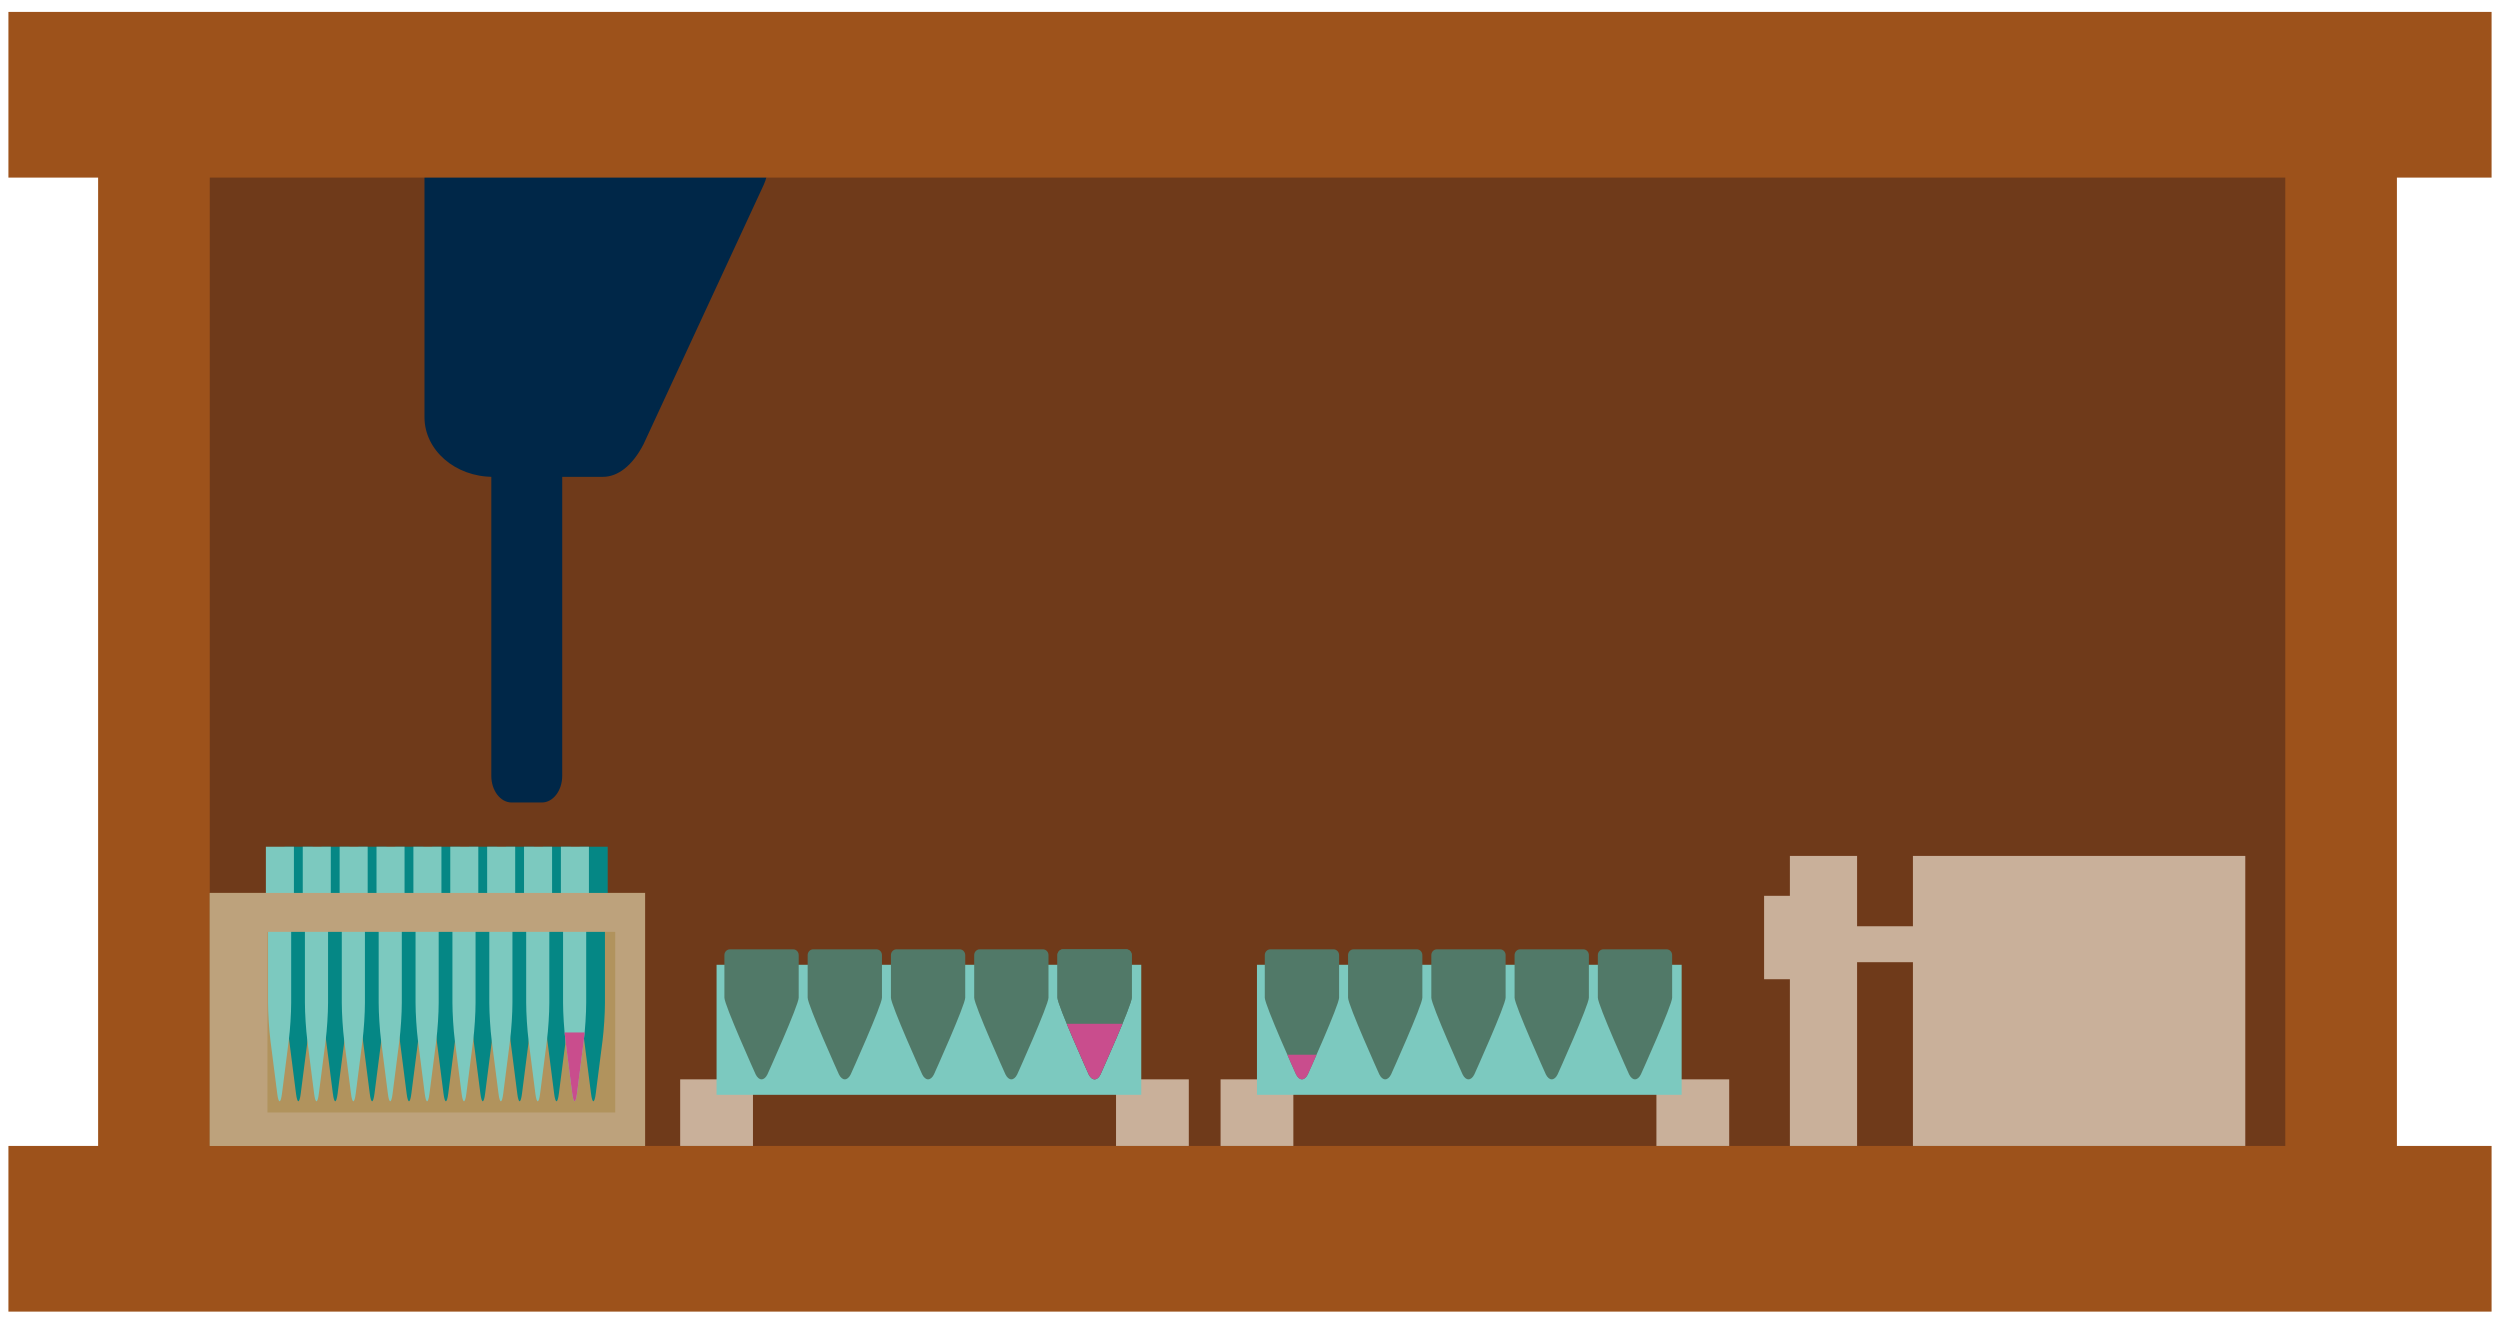
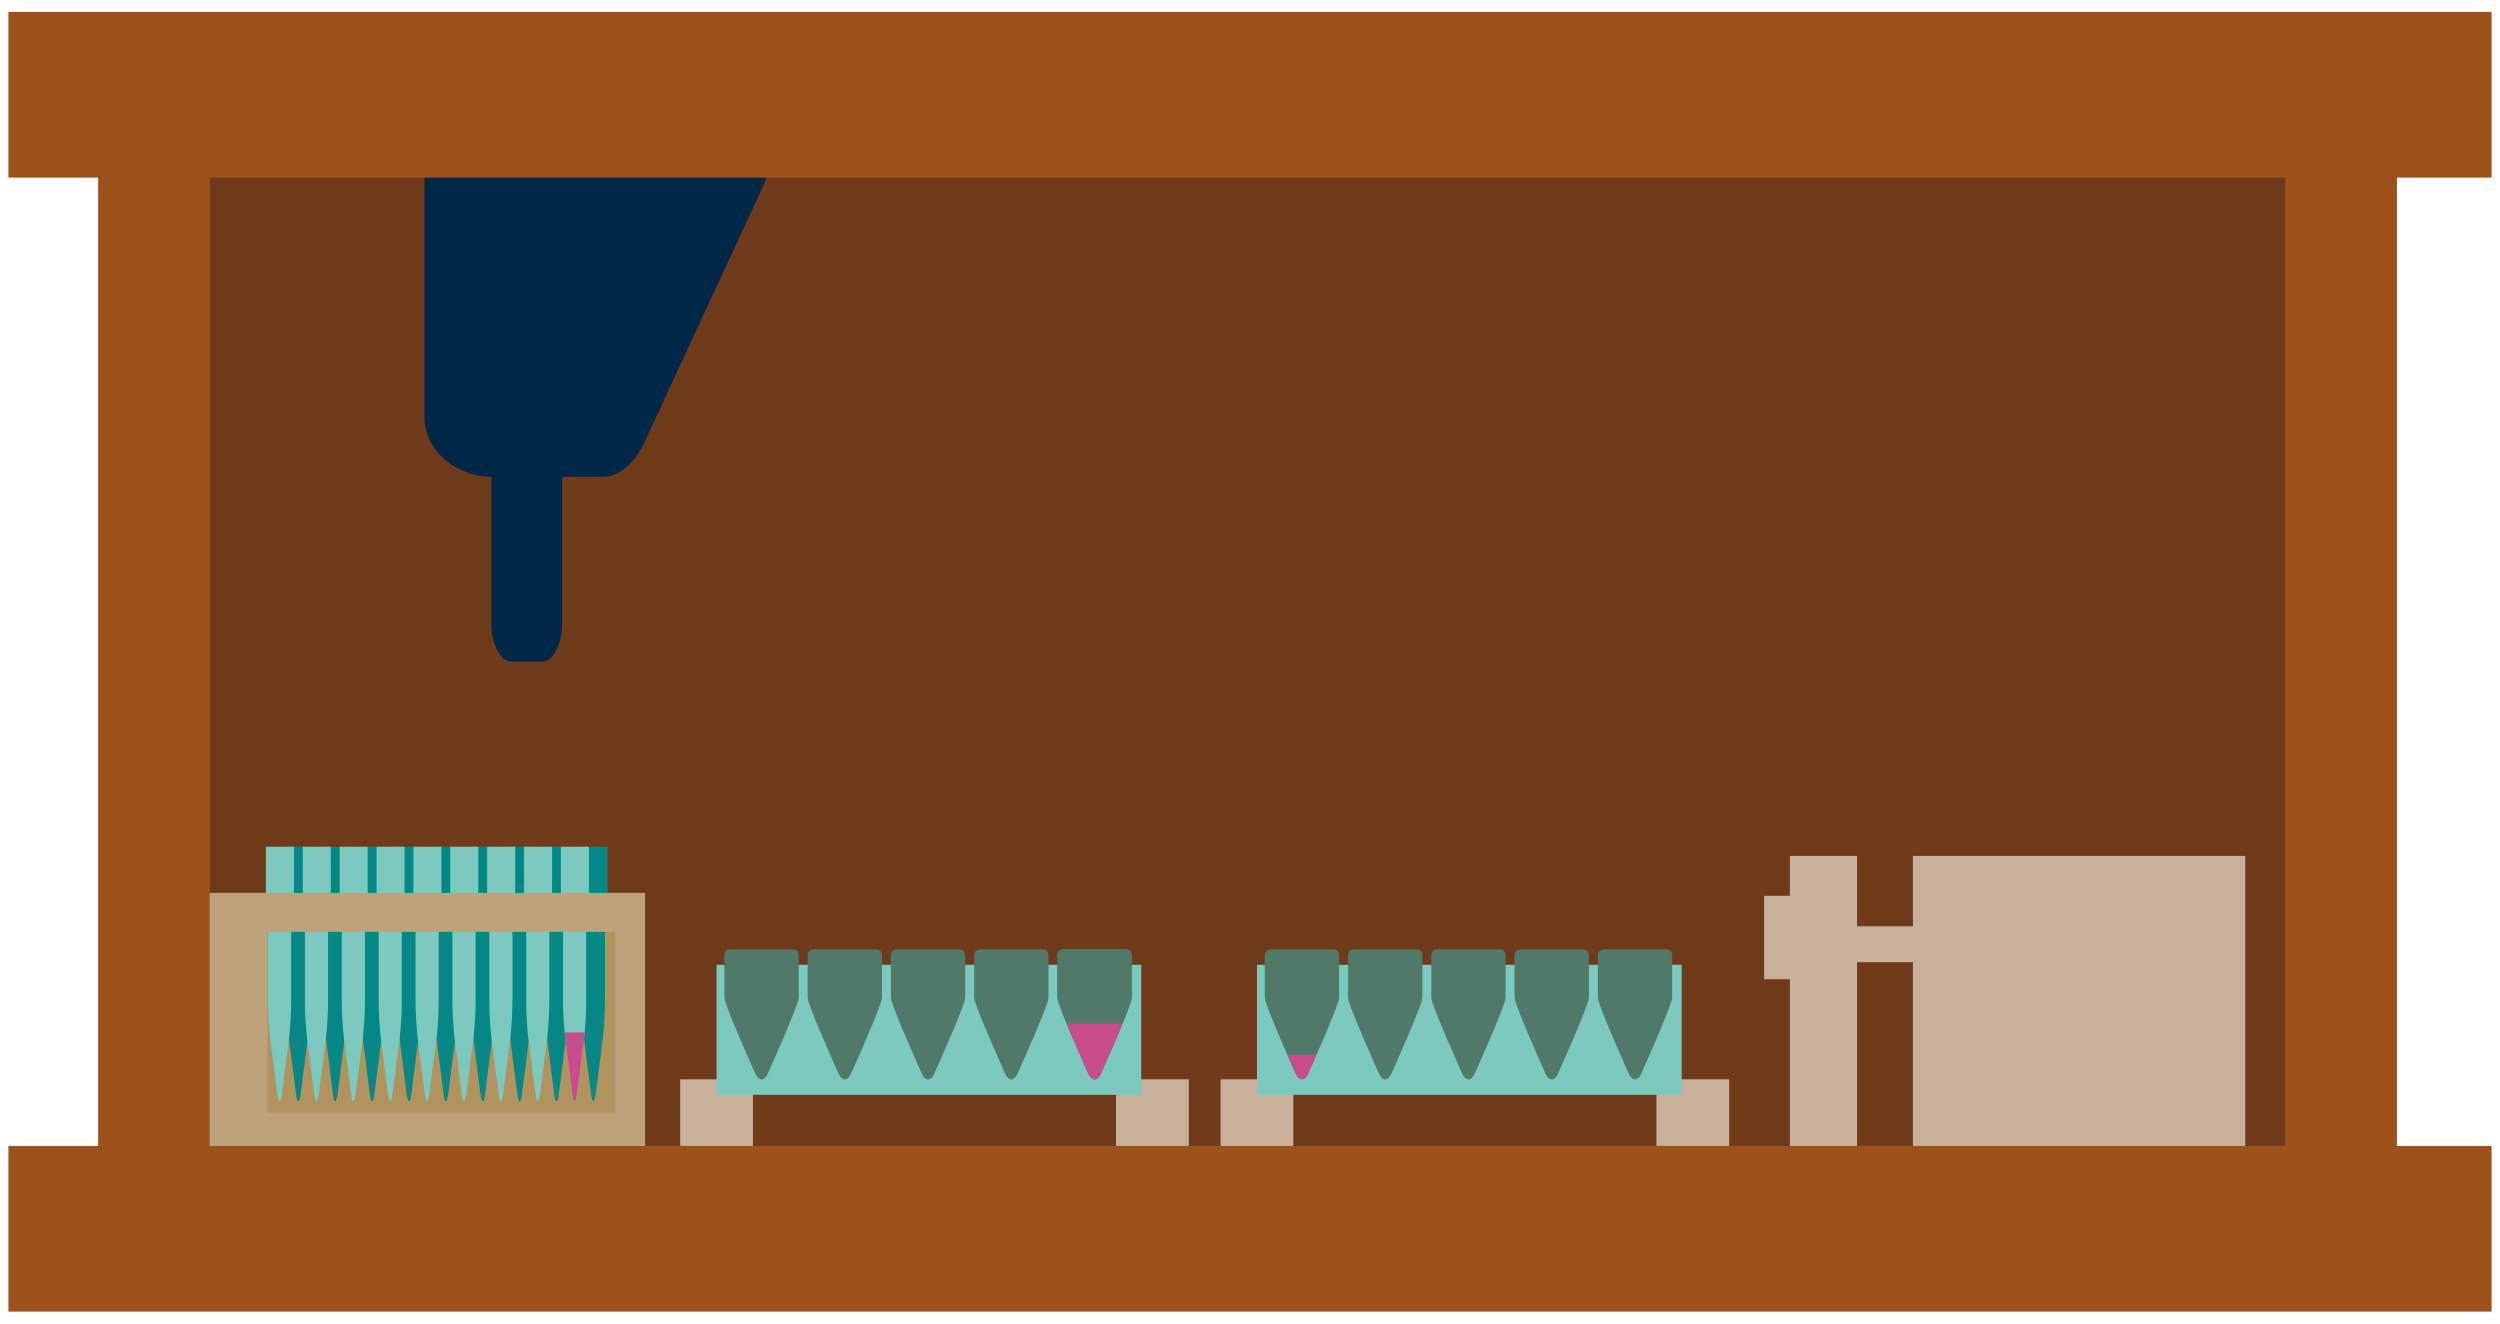
<svg xmlns="http://www.w3.org/2000/svg" xmlns:ns1="http://vectornator.io" xmlns:xlink="http://www.w3.org/1999/xlink" height="100%" stroke-miterlimit="10" style="fill-rule:nonzero;clip-rule:evenodd;stroke-linecap:round;stroke-linejoin:round;" version="1.1" viewBox="0 0 3400 1800" width="100%" xml:space="preserve">
  <defs>
    <path d="M762.826 1151.52L762.826 1215.42L765.758 1215.42L765.758 1363.81C765.758 1378.02 767.202 1400.81 768.981 1414.72L778.263 1487.29C780.042 1501.19 782.929 1501.19 784.709 1487.29L793.998 1414.72C795.777 1400.81 797.221 1378.02 797.221 1363.81L797.221 1215.42L800.957 1215.42L800.957 1151.52L797.221 1151.52L765.758 1151.52L762.826 1151.52Z" id="Fill" />
    <path d="M1438.14 1356.45L1438.14 1356.84C1438.14 1366.91 1480.67 1461.21 1480.67 1461.21C1485.08 1470.15 1492.24 1470.15 1496.66 1461.21C1496.66 1461.21 1539.19 1366.91 1539.19 1356.84L1539.19 1356.45L1539.19 1298.98C1539.19 1294.62 1535.83 1291.08 1531.67 1291.08L1445.65 1291.08C1441.5 1291.08 1438.14 1294.62 1438.14 1298.98L1438.14 1356.45Z" id="Fill_2" />
    <path d="M1720.11 1356.45L1720.11 1356.84C1720.11 1366.91 1762.64 1461.21 1762.64 1461.21C1767.06 1470.15 1774.22 1470.15 1778.63 1461.21C1778.63 1461.21 1821.17 1366.91 1821.17 1356.84L1821.17 1356.45L1821.17 1298.98C1821.17 1294.62 1817.8 1291.08 1813.65 1291.08L1727.63 1291.08C1723.48 1291.08 1720.11 1294.62 1720.11 1298.98L1720.11 1356.45Z" id="Fill_3" />
  </defs>
  <g id="Layer-1" ns1:layerName="Layer 1">
    <g opacity="1">
      <path d="M218.392 100.426L3162.78 100.426L3162.78 1616.02L218.392 1616.02L218.392 100.426Z" fill="#6f3a1a" fill-rule="nonzero" opacity="1" stroke="none" id="background" />
      <path d="M11.452 1558.47L3388.55 1558.47L3388.55 1783.8L11.452 1783.8L11.452 1558.47Z" fill="#9d521b" fill-rule="nonzero" opacity="1" stroke="none" id="bottom" />
      <g id="motorizedarm" opacity="1">
-         <path d="M695.843 575.418L736.953 575.418C752.228 575.418 764.61 591.623 764.61 611.614L764.61 1055.19C764.61 1075.19 752.228 1091.39 736.953 1091.39L695.843 1091.39C680.569 1091.39 668.187 1075.19 668.187 1055.19L668.187 611.614C668.187 591.623 680.569 575.418 695.843 575.418Z" fill="#002748" fill-rule="nonzero" opacity="1" stroke="none" id="pipetteholder" />
+         <path d="M695.843 140.849L736.953 140.849C752.228 140.849 764.61 164.693 764.61 194.105L764.61 846.744C764.61 876.157 752.228 900 736.953 900L695.843 900C680.569 900 668.187 876.157 668.187 846.744L668.187 194.105C668.187 164.693 680.569 140.849 695.843 140.849Z" fill="#002748" fill-rule="nonzero" opacity="1" stroke="none" id="pipetteholder" />
        <path d="M670.551 128.866C619.046 128.866 577.3 165.176 577.3 209.961L577.3 240.045L577.3 567.421C577.3 612.206 619.045 648.503 670.551 648.503L820.026 648.503C839.989 648.503 859.96 633.727 875.191 604.161L1038.53 251.643C1052.79 220.87 1040.37 178.404 1010.8 156.791L1009.98 156.196C989.329 141.102 950.453 128.866 923.152 128.866L670.551 128.866Z" fill="#002748" fill-rule="nonzero" opacity="1" stroke="none" id="motorarm" />
      </g>
      <path d="M11.452 16.201L3388.55 16.201L3388.55 241.531L11.452 241.531L11.452 16.201Z" fill="#9d521b" fill-rule="nonzero" opacity="1" stroke="none" id="top" />
      <path d="M285.265 52.043L285.265 1639.75L133.44 1639.75L133.44 52.043L285.265 52.043Z" fill="#9d521b" fill-rule="nonzero" opacity="1" stroke="none" id="leftwall" />
      <path d="M3259.8 52.043L3259.8 1639.75L3107.98 1639.75L3107.98 52.043L3259.8 52.043Z" fill="#9d521b" fill-rule="nonzero" opacity="1" stroke="none" id="rightwall" />
    </g>
    <g opacity="1" id="tipholder">
      <path d="M285.272 1214.39L877.29 1214.39L877.29 1558.47L285.272 1558.47L285.272 1214.39Z" fill="#b1935d" fill-rule="nonzero" opacity="1" stroke="none" id="tipholder-background" />
      <g opacity="1" id="tipholder-tips-back">
        <path d="M387.127 1151.52L387.127 1215.42L390.059 1215.42L390.059 1363.81C390.059 1378.02 391.503 1400.81 393.282 1414.72L402.564 1487.29C404.343 1501.19 407.23 1501.19 409.01 1487.29L418.299 1414.72C420.078 1400.81 421.522 1378.02 421.522 1363.81L421.522 1215.42L425.258 1215.42L425.258 1151.52L421.522 1151.52L390.059 1151.52L387.127 1151.52Z" fill="#058785" fill-rule="nonzero" opacity="1" stroke="none" id="tip1" />
        <path d="M437.28 1151.52L437.28 1215.42L440.212 1215.42L440.212 1363.81C440.212 1378.02 441.656 1400.81 443.435 1414.72L452.716 1487.29C454.495 1501.19 457.383 1501.19 459.163 1487.29L468.451 1414.72C470.231 1400.81 471.675 1378.02 471.675 1363.81L471.675 1215.42L475.411 1215.42L475.411 1151.52L471.675 1151.52L440.212 1151.52L437.28 1151.52Z" fill="#058785" fill-rule="nonzero" opacity="1" stroke="none" id="tip2" />
        <path d="M487.432 1151.52L487.432 1215.42L490.364 1215.42L490.364 1363.81C490.364 1378.02 491.809 1400.81 493.588 1414.72L502.869 1487.29C504.648 1501.19 507.536 1501.19 509.316 1487.29L518.604 1414.72C520.384 1400.81 521.827 1378.02 521.827 1363.81L521.827 1215.42L525.564 1215.42L525.564 1151.52L521.827 1151.52L490.364 1151.52L487.432 1151.52Z" fill="#058785" fill-rule="nonzero" opacity="1" stroke="none" id="tip3" />
        <path d="M537.585 1151.52L537.585 1215.42L540.517 1215.42L540.517 1363.81C540.517 1378.02 541.962 1400.81 543.741 1414.72L553.022 1487.29C554.801 1501.19 557.689 1501.19 559.469 1487.29L568.757 1414.72C570.537 1400.81 571.98 1378.02 571.98 1363.81L571.98 1215.42L575.716 1215.42L575.716 1151.52L571.98 1151.52L540.517 1151.52L537.585 1151.52Z" fill="#058785" fill-rule="nonzero" opacity="1" stroke="none" id="tip4" />
        <path d="M587.738 1151.52L587.738 1215.42L590.67 1215.42L590.67 1363.81C590.67 1378.02 592.114 1400.81 593.893 1414.72L603.175 1487.29C604.954 1501.19 607.842 1501.19 609.621 1487.29L618.91 1414.72C620.69 1400.81 622.133 1378.02 622.133 1363.81L622.133 1215.42L625.869 1215.42L625.869 1151.52L622.133 1151.52L590.67 1151.52L587.738 1151.52Z" fill="#058785" fill-rule="nonzero" opacity="1" stroke="none" id="tip5" />
        <path d="M637.891 1151.52L637.891 1215.42L640.823 1215.42L640.823 1363.81C640.823 1378.02 642.267 1400.81 644.046 1414.72L653.328 1487.29C655.107 1501.19 657.994 1501.19 659.774 1487.29L669.063 1414.72C670.842 1400.81 672.286 1378.02 672.286 1363.81L672.286 1215.42L676.022 1215.42L676.022 1151.52L672.286 1151.52L640.823 1151.52L637.891 1151.52Z" fill="#058785" fill-rule="nonzero" opacity="1" stroke="none" id="tip6" />
        <path d="M688.044 1151.52L688.044 1215.42L690.976 1215.42L690.976 1363.81C690.976 1378.02 692.42 1400.81 694.199 1414.72L703.48 1487.29C705.259 1501.19 708.147 1501.19 709.927 1487.29L719.215 1414.72C720.995 1400.81 722.439 1378.02 722.439 1363.81L722.439 1215.42L726.175 1215.42L726.175 1151.52L722.439 1151.52L690.976 1151.52L688.044 1151.52Z" fill="#058785" fill-rule="nonzero" opacity="1" stroke="none" id="tip7" />
        <path d="M738.196 1151.52L738.196 1215.42L741.129 1215.42L741.129 1363.81C741.129 1378.02 742.573 1400.81 744.352 1414.72L753.633 1487.29C755.412 1501.19 758.3 1501.19 760.08 1487.29L769.368 1414.72C771.148 1400.81 772.591 1378.02 772.591 1363.81L772.591 1215.42L776.328 1215.42L776.328 1151.52L772.591 1151.52L741.129 1151.52L738.196 1151.52Z" fill="#058785" fill-rule="nonzero" opacity="1" stroke="none" id="tip8" />
        <path d="M788.349 1151.52L788.349 1215.42L791.281 1215.42L791.281 1363.81C791.281 1378.02 792.726 1400.81 794.505 1414.72L803.786 1487.29C805.565 1501.19 808.453 1501.19 810.233 1487.29L819.521 1414.72C821.301 1400.81 822.744 1378.02 822.744 1363.81L822.744 1215.42L826.48 1215.42L826.48 1151.52L822.744 1151.52L791.281 1151.52L788.349 1151.52Z" fill="#058785" fill-rule="nonzero" opacity="1" stroke="none" id="tip9" />
      </g>
      <g opacity="1" id="tipholder-tips-front">
        <path d="M361.603 1151.52L361.603 1215.42L364.535 1215.42L364.535 1363.81C364.535 1378.02 365.98 1400.81 367.759 1414.72L377.04 1487.29C378.819 1501.19 381.707 1501.19 383.487 1487.29L392.775 1414.72C394.555 1400.81 395.998 1378.02 395.998 1363.81L395.998 1215.42L399.735 1215.42L399.735 1151.52L395.998 1151.52L364.535 1151.52L361.603 1151.52Z" fill="#7cc9bf" fill-rule="nonzero" opacity="1" stroke="none" id="tip10" />
        <path d="M411.756 1151.52L411.756 1215.42L414.688 1215.42L414.688 1363.81C414.688 1378.02 416.132 1400.81 417.911 1414.72L427.193 1487.29C428.972 1501.19 431.86 1501.19 433.639 1487.29L442.928 1414.72C444.708 1400.81 446.151 1378.02 446.151 1363.81L446.151 1215.42L449.887 1215.42L449.887 1151.52L446.151 1151.52L414.688 1151.52L411.756 1151.52Z" fill="#7cc9bf" fill-rule="nonzero" opacity="1" stroke="none" id="tip11" />
        <path d="M461.909 1151.52L461.909 1215.42L464.841 1215.42L464.841 1363.81C464.841 1378.02 466.285 1400.81 468.064 1414.72L477.346 1487.29C479.125 1501.19 482.012 1501.19 483.792 1487.29L493.081 1414.72C494.861 1400.81 496.304 1378.02 496.304 1363.81L496.304 1215.42L500.04 1215.42L500.04 1151.52L496.304 1151.52L464.841 1151.52L461.909 1151.52Z" fill="#7cc9bf" fill-rule="nonzero" opacity="1" stroke="none" id="tip12" />
        <path d="M512.062 1151.52L512.062 1215.42L514.994 1215.42L514.994 1363.81C514.994 1378.02 516.438 1400.81 518.217 1414.72L527.499 1487.29C529.278 1501.19 532.165 1501.19 533.945 1487.29L543.234 1414.72C545.013 1400.81 546.457 1378.02 546.457 1363.81L546.457 1215.42L550.193 1215.42L550.193 1151.52L546.457 1151.52L514.994 1151.52L512.062 1151.52Z" fill="#7cc9bf" fill-rule="nonzero" opacity="1" stroke="none" id="tip13" />
        <path d="M562.215 1151.52L562.215 1215.42L565.147 1215.42L565.147 1363.81C565.147 1378.02 566.591 1400.81 568.37 1414.72L577.651 1487.29C579.43 1501.19 582.318 1501.19 584.098 1487.29L593.386 1414.72C595.166 1400.81 596.61 1378.02 596.61 1363.81L596.61 1215.42L600.346 1215.42L600.346 1151.52L596.61 1151.52L565.147 1151.52L562.215 1151.52Z" fill="#7cc9bf" fill-rule="nonzero" opacity="1" stroke="none" id="tip14" />
        <path d="M612.367 1151.52L612.367 1215.42L615.299 1215.42L615.299 1363.81C615.299 1378.02 616.744 1400.81 618.523 1414.72L627.804 1487.29C629.583 1501.19 632.471 1501.19 634.251 1487.29L643.539 1414.72C645.319 1400.81 646.762 1378.02 646.762 1363.81L646.762 1215.42L650.499 1215.42L650.499 1151.52L646.762 1151.52L615.299 1151.52L612.367 1151.52Z" fill="#7cc9bf" fill-rule="nonzero" opacity="1" stroke="none" id="tip15" />
        <path d="M662.52 1151.52L662.52 1215.42L665.452 1215.42L665.452 1363.81C665.452 1378.02 666.897 1400.81 668.676 1414.72L677.957 1487.29C679.736 1501.19 682.624 1501.19 684.404 1487.29L693.692 1414.72C695.472 1400.81 696.915 1378.02 696.915 1363.81L696.915 1215.42L700.651 1215.42L700.651 1151.52L696.915 1151.52L665.452 1151.52L662.52 1151.52Z" fill="#7cc9bf" fill-rule="nonzero" opacity="1" stroke="none" id="tip16" />
        <path d="M712.673 1151.52L712.673 1215.42L715.605 1215.42L715.605 1363.81C715.605 1378.02 717.049 1400.81 718.828 1414.72L728.11 1487.29C729.889 1501.19 732.777 1501.19 734.556 1487.29L743.845 1414.72C745.625 1400.81 747.068 1378.02 747.068 1363.81L747.068 1215.42L750.804 1215.42L750.804 1151.52L747.068 1151.52L715.605 1151.52L712.673 1151.52Z" fill="#7cc9bf" fill-rule="nonzero" opacity="1" stroke="none" id="tip17" />
      </g>
      <g opacity="1" id="tipwithfluid">
        <use fill="#7cc9bf" fill-rule="nonzero" opacity="1" stroke="none" xlink:href="#Fill" />
        <clipPath id="ClipPath">
          <use xlink:href="#Fill" />
        </clipPath>
        <g clip-path="url(#ClipPath)">
          <path d="M749.79 1404.15L826.494 1404.15L826.494 1612.39L749.79 1612.39L749.79 1404.15Z" fill="#c94d8d" fill-rule="nonzero" opacity="1" stroke="none" id="fluidintip" />
        </g>
      </g>
      <path d="M285.265 1214.39L285.265 1558.47L877.296 1558.47L877.296 1214.39L285.265 1214.39ZM363.733 1267.33L836.733 1267.33L836.733 1512.97L363.733 1512.97L363.733 1267.33Z" fill="#bda27c" fill-rule="nonzero" opacity="1" stroke="none" id="tipholder-front" />
    </g>
    <g opacity="1" id="tubepalette1">
      <path d="M1517.8 1467.92L1616.78 1467.92L1616.78 1558.47L1517.8 1558.47L1517.8 1467.92Z" fill="#c9b09a" fill-rule="nonzero" opacity="1" stroke="none" id="tubepallete1-foot-right" />
      <path d="M925.047 1467.92L1024.03 1467.92L1024.03 1558.47L925.047 1558.47L925.047 1467.92Z" fill="#c9b09a" fill-rule="nonzero" opacity="1" stroke="none" id="tubepallete1-foot-left" />
      <path d="M974.538 1312.11L1552.11 1312.11L1552.11 1488.95L974.538 1488.95L974.538 1312.11Z" fill="#7cc9bf" fill-rule="nonzero" opacity="1" stroke="none" id="tubepalette1-plate" />
      <g opacity="1">
        <path d="M985.181 1356.45L985.181 1356.84C985.181 1366.91 1027.71 1461.21 1027.71 1461.21C1032.13 1470.15 1039.29 1470.15 1043.7 1461.21C1043.7 1461.21 1086.23 1366.91 1086.23 1356.84L1086.23 1356.45L1086.23 1298.98C1086.23 1294.62 1082.87 1291.08 1078.72 1291.08L992.696 1291.08C988.545 1291.08 985.181 1294.62 985.181 1298.98L985.181 1356.45Z" fill="#517968" fill-rule="nonzero" opacity="1" stroke="none" id="tube1" />
        <path d="M1098.42 1356.45L1098.42 1356.84C1098.42 1366.91 1140.95 1461.21 1140.95 1461.21C1145.37 1470.15 1152.52 1470.15 1156.94 1461.21C1156.94 1461.21 1199.47 1366.91 1199.47 1356.84L1199.47 1356.45L1199.47 1298.98C1199.47 1294.62 1196.11 1291.08 1191.96 1291.08L1105.94 1291.08C1101.78 1291.08 1098.42 1294.62 1098.42 1298.98L1098.42 1356.45Z" fill="#517968" fill-rule="nonzero" opacity="1" stroke="none" id="tube2" />
        <path d="M1211.66 1356.45L1211.66 1356.84C1211.66 1366.91 1254.19 1461.21 1254.19 1461.21C1258.61 1470.15 1265.76 1470.15 1270.18 1461.21C1270.18 1461.21 1312.71 1366.91 1312.71 1356.84L1312.71 1356.45L1312.71 1298.98C1312.71 1294.62 1309.35 1291.08 1305.2 1291.08L1219.17 1291.08C1215.02 1291.08 1211.66 1294.62 1211.66 1298.98L1211.66 1356.45Z" fill="#517968" fill-rule="nonzero" opacity="1" stroke="none" id="tube3" />
        <path d="M1324.9 1356.45L1324.9 1356.84C1324.9 1366.91 1367.43 1461.21 1367.43 1461.21C1371.84 1470.15 1379 1470.15 1383.42 1461.21C1383.42 1461.21 1425.95 1366.91 1425.95 1356.84L1425.95 1356.45L1425.95 1298.98C1425.95 1294.62 1422.59 1291.08 1418.44 1291.08L1332.41 1291.08C1328.26 1291.08 1324.9 1294.62 1324.9 1298.98L1324.9 1356.45Z" fill="#517968" fill-rule="nonzero" opacity="1" stroke="none" id="tube4" />
        <path d="M1438.14 1356.45L1438.14 1356.84C1438.14 1366.91 1480.67 1461.21 1480.67 1461.21C1485.08 1470.15 1492.24 1470.15 1496.66 1461.21C1496.66 1461.21 1539.19 1366.91 1539.19 1356.84L1539.19 1356.45L1539.19 1298.98C1539.19 1294.62 1535.83 1291.08 1531.67 1291.08L1445.65 1291.08C1441.5 1291.08 1438.14 1294.62 1438.14 1298.98L1438.14 1356.45Z" fill="#517968" fill-rule="nonzero" opacity="1" stroke="none" id="tube5" />
      </g>
    </g>
    <g opacity="1" id="tubepalette2">
      <path d="M2252.73 1467.92L2351.71 1467.92L2351.71 1558.47L2252.73 1558.47L2252.73 1467.92Z" fill="#c9b09a" fill-rule="nonzero" opacity="1" stroke="none" id="tubepalette2-foot-right" />
      <path d="M1659.98 1467.92L1758.96 1467.92L1758.96 1558.47L1659.98 1558.47L1659.98 1467.92Z" fill="#c9b09a" fill-rule="nonzero" opacity="1" stroke="none" id="tubepalette2-foot-left" />
      <path d="M1709.47 1312.11L2287.04 1312.11L2287.04 1488.95L1709.47 1488.95L1709.47 1312.11Z" fill="#7cc9bf" fill-rule="nonzero" opacity="1" stroke="none" id="tubepalette2-plate" />
      <g opacity="1">
        <path d="M1833.35 1356.45L1833.35 1356.84C1833.35 1366.91 1875.88 1461.21 1875.88 1461.21C1880.3 1470.15 1887.46 1470.15 1891.87 1461.21C1891.87 1461.21 1934.41 1366.91 1934.41 1356.84L1934.41 1356.45L1934.41 1298.98C1934.41 1294.62 1931.04 1291.08 1926.89 1291.08L1840.87 1291.08C1836.72 1291.08 1833.35 1294.62 1833.35 1298.98L1833.35 1356.45Z" fill="#517968" fill-rule="nonzero" opacity="1" stroke="none" id="tube7" />
        <path d="M1946.59 1356.45L1946.59 1356.84C1946.59 1366.91 1989.12 1461.21 1989.12 1461.21C1993.54 1470.15 2000.7 1470.15 2005.11 1461.21C2005.11 1461.21 2047.64 1366.91 2047.64 1356.84L2047.64 1356.45L2047.64 1298.98C2047.64 1294.62 2044.28 1291.08 2040.13 1291.08L1954.11 1291.08C1949.96 1291.08 1946.59 1294.62 1946.59 1298.98L1946.59 1356.45Z" fill="#517968" fill-rule="nonzero" opacity="1" stroke="none" id="tube8" />
        <path d="M2059.83 1356.45L2059.83 1356.84C2059.83 1366.91 2102.36 1461.21 2102.36 1461.21C2106.78 1470.15 2113.94 1470.15 2118.35 1461.21C2118.35 1461.21 2160.88 1366.91 2160.88 1356.84L2160.88 1356.45L2160.88 1298.98C2160.88 1294.62 2157.52 1291.08 2153.37 1291.08L2067.35 1291.08C2063.2 1291.08 2059.83 1294.62 2059.83 1298.98L2059.83 1356.45Z" fill="#517968" fill-rule="nonzero" opacity="1" stroke="none" id="tube9" />
        <path d="M2173.07 1356.45L2173.07 1356.84C2173.07 1366.91 2215.6 1461.21 2215.6 1461.21C2220.02 1470.15 2227.18 1470.15 2231.59 1461.21C2231.59 1461.21 2274.12 1366.91 2274.12 1356.84L2274.12 1356.45L2274.12 1298.98C2274.12 1294.62 2270.76 1291.08 2266.61 1291.08L2180.59 1291.08C2176.44 1291.08 2173.07 1294.62 2173.07 1298.98L2173.07 1356.45Z" fill="#517968" fill-rule="nonzero" opacity="1" stroke="none" id="tube10" />
      </g>
    </g>
    <path d="M2434.25 1164.05L2434.25 1218.31L2399.17 1218.31L2399.17 1331.75L2434.25 1331.75L2434.25 1558.47L2525.63 1558.47L2525.63 1308.58L2601.58 1308.58L2601.58 1558.47L3053.59 1558.47L3053.59 1164.05L2601.58 1164.05L2601.58 1259.71L2525.63 1259.71L2525.63 1164.05L2434.25 1164.05Z" fill="#c9b09a" fill-rule="nonzero" opacity="1" stroke="none" id="tip-dropoff" />
    <g opacity="1" id="tubewithfluid-out">
      <use fill="#517968" fill-rule="nonzero" opacity="1" stroke="none" xlink:href="#Fill_2" />
      <clipPath id="ClipPath_2">
        <use xlink:href="#Fill_2" />
      </clipPath>
      <g clip-path="url(#ClipPath_2)">
        <path d="M1414.54 1392.39L1554.05 1392.39L1554.05 1585.84L1414.54 1585.84L1414.54 1392.39Z" fill="#c94d8d" fill-rule="nonzero" opacity="1" stroke="none" id="tubewithfluid-out-path" />
      </g>
    </g>
    <g opacity="1" id="tubewithfluid-in">
      <use fill="#517968" fill-rule="nonzero" opacity="1" stroke="none" xlink:href="#Fill_3" />
      <clipPath id="ClipPath_3">
        <use xlink:href="#Fill_3" />
      </clipPath>
      <g clip-path="url(#ClipPath_3)">
        <path d="M1700 1434.42L1833.61 1434.42L1833.61 1617.4L1700 1617.4L1700 1434.42Z" fill="#c94d8d" fill-rule="nonzero" opacity="1" stroke="none" id="tubewithfluid-in-path" />
      </g>
    </g>
  </g>
  <animateTransform id="pickup-tip-drop" xlink:href="#pipetteholder" attributeName="transform" type="translate" begin="0s" dur="1s" to="0 80" fill="freeze" />
  <animateTransform id="pickup-tip-lift" xlink:href="#pipetteholder" attributeName="transform" type="translate" begin="pickup-tip-drop.end+0.5s" dur="1s" from="0 80" to="0 0" fill="freeze" />
  <animateTransform id="gototakein" xlink:href="#pipetteholder" attributeName="transform" type="translate" begin="pickup-tip-lift.end+0.5s" dur="2s" from="0 0" to="770 0" fill="freeze" />
  <animateTransform id="takein-drop" xlink:href="#pipetteholder" attributeName="transform" type="translate" begin="gototakein.end+0.5s" dur="1s" from="770 0" to="770 200" fill="freeze" />
  <animateTransform id="takein-lift" xlink:href="#pipetteholder" attributeName="transform" type="translate" begin="takein-drop.end+1.5s" dur="1s" from="770 200" to="770 0" fill="freeze" />
  <animateTransform id="gotoinsert" xlink:href="#pipetteholder" attributeName="transform" type="translate" begin="takein-lift.end+0.5s" dur="1s" from="770 0" to="1060 0" fill="freeze" />
  <animateTransform id="insert-drop" xlink:href="#pipetteholder" attributeName="transform" type="translate" begin="gotoinsert.end+0.5s" dur="1s" from="1060 0" to="1060 200" fill="freeze" />
  <animateTransform id="insert-lift" xlink:href="#pipetteholder" attributeName="transform" type="translate" begin="insert-drop.end+1.5s" dur="1s" from="1060 200" to="1060 0" fill="freeze" />
  <animateTransform id="gotodropoff" xlink:href="#pipetteholder" attributeName="transform" type="translate" begin="insert-lift.end+0.5s" dur="1.8s" from="1060 0" to="1772 0" fill="freeze" />
  <animateTransform id="dropoff-drop" xlink:href="#pipetteholder" attributeName="transform" type="translate" begin="gotodropoff.end+0.5s" dur="1s" from="1772 0" to="1772 60" fill="freeze" />
  <animateTransform id="dropoff-move" xlink:href="#pipetteholder" attributeName="transform" type="translate" begin="dropoff-drop.end+1.0s" dur="1s" from="1772 60" to="1872 60" fill="freeze" />
  <animateTransform id="dropoff-lift" xlink:href="#pipetteholder" attributeName="transform" type="translate" begin="dropoff-move.end+0.5s" dur="0.5s" from="1872 60" to="1872 0" fill="freeze" />
  <animateTransform id="returntostart" xlink:href="#pipetteholder" attributeName="transform" type="translate" begin="dropoff-lift.end+0.5s" dur="4s" from="1872 0" to="0 0" fill="freeze" />
</svg>
